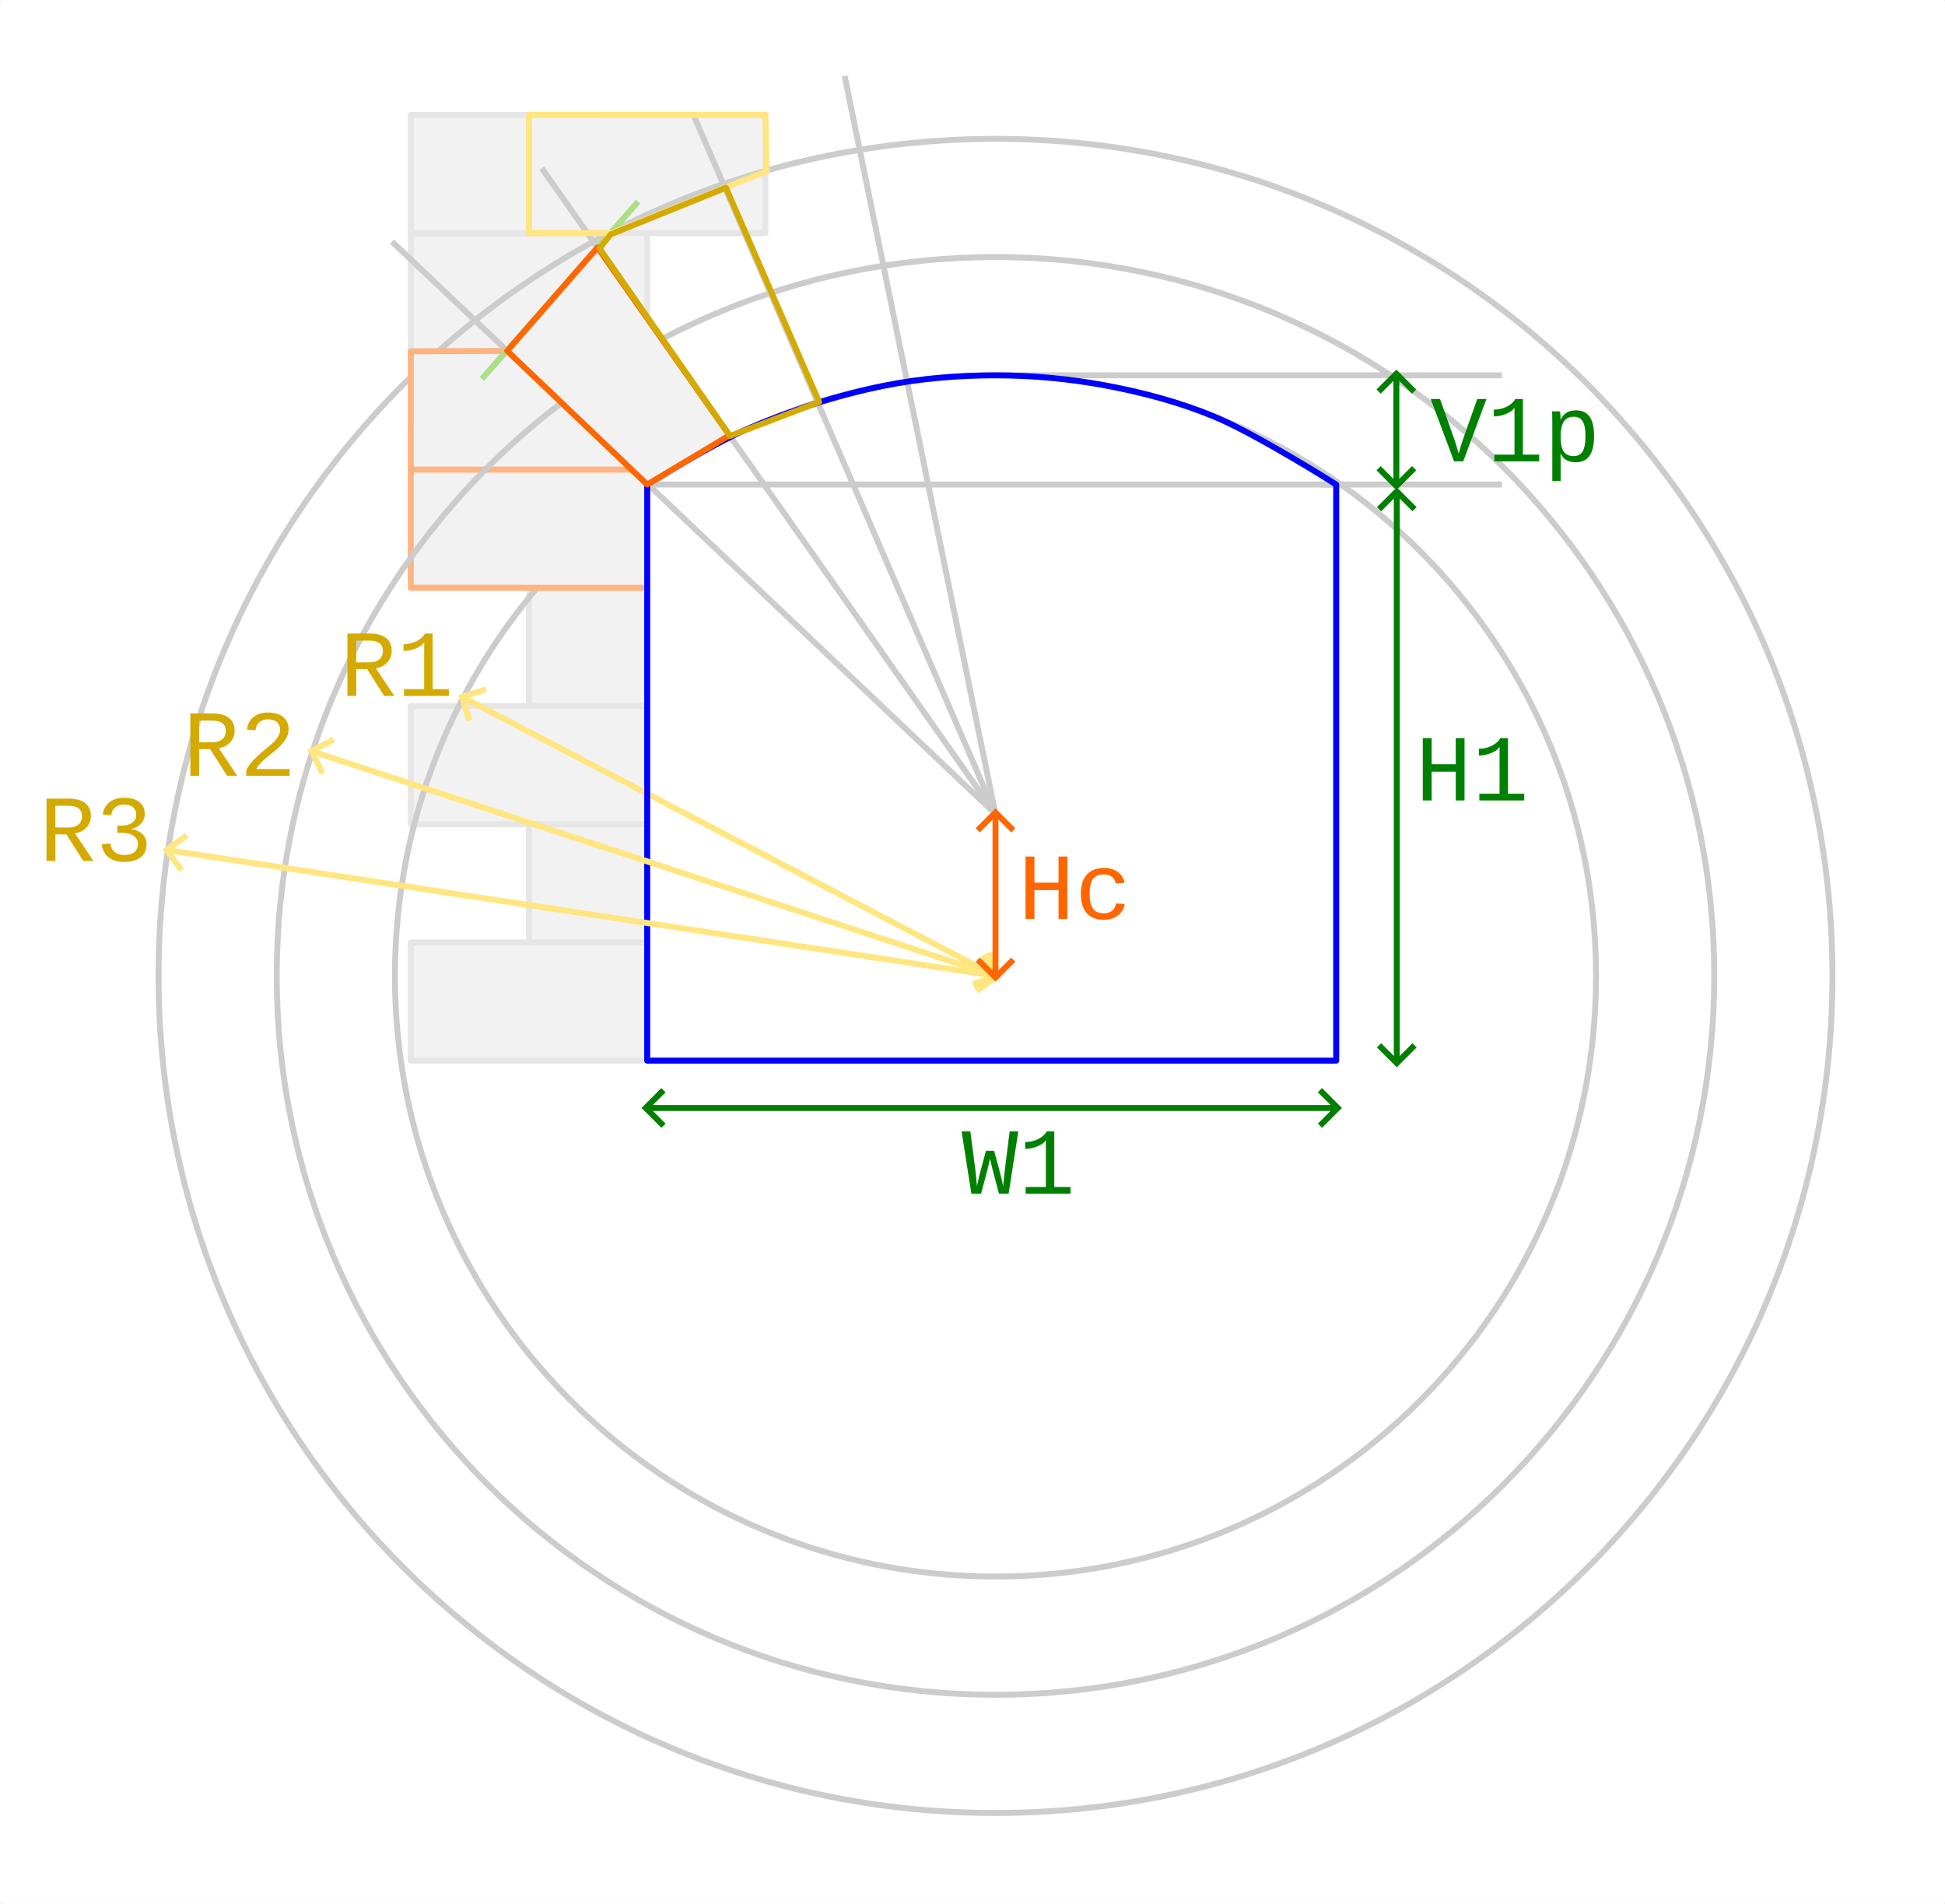
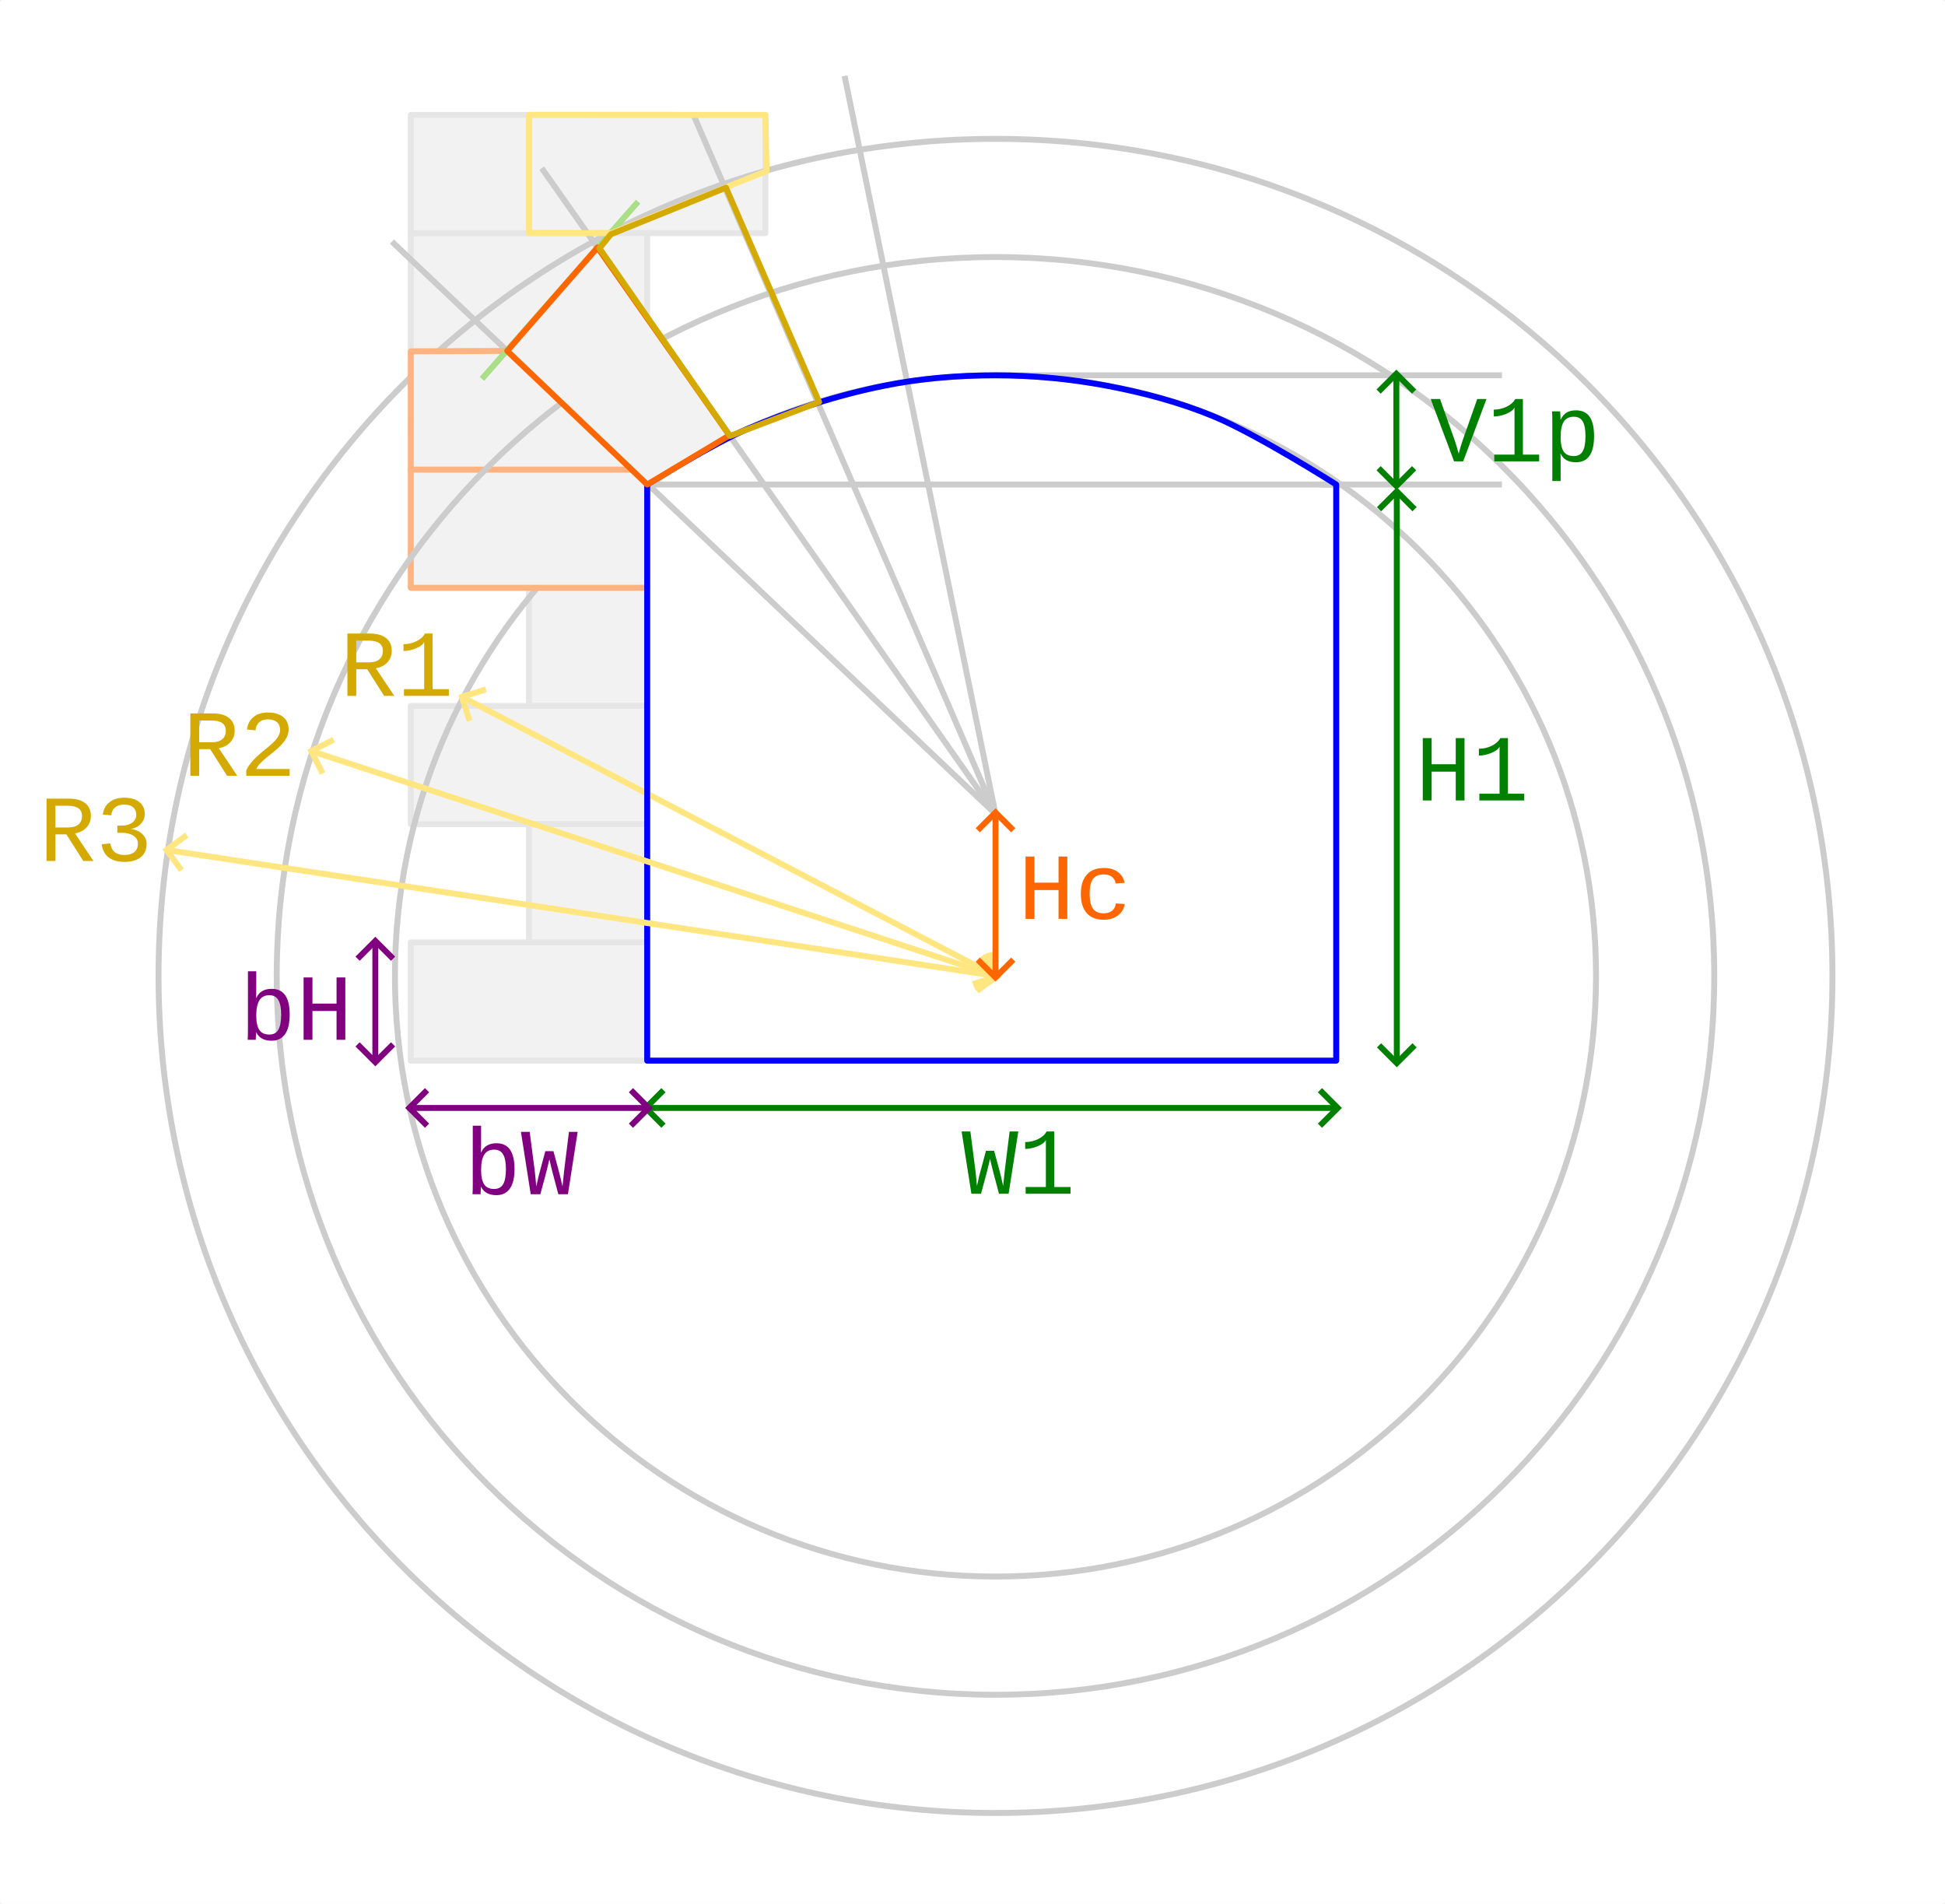
<svg xmlns="http://www.w3.org/2000/svg" width="329.092" height="322.084" viewBox="0 0 87.072 85.218" version="1.1" id="svg1">
  <defs id="defs1">
+     <rect x="377.146" y="430.023" width="47.462" height="22.616" id="rect37" />
+     <rect x="366.179" y="389.251" width="39.636" height="27.076" id="rect36" />
    <rect x="180.641" y="115.322" width="45.498" height="34.236" id="rect25" />
    <rect x="96.853" y="102.709" width="45.949" height="31.984" id="rect24" />
    <rect x="32.885" y="95.952" width="44.147" height="32.434" id="rect23" />
    <rect x="-57.655" y="234.761" width="50.01" height="44.276" id="rect21" />
    <rect x="-75.811" y="210.552" width="36.95" height="30.261" id="rect20" />
    <rect x="-18.475" y="278.4" width="43.321" height="43.002" id="rect19" />
    <rect x="157.038" y="338.285" width="33.446" height="19.749" id="rect18" />
    <marker style="overflow:visible" id="ArrowWide" refX="0" refY="0" orient="auto-start-reverse" markerWidth="1" markerHeight="1" viewBox="0 0 1 1" preserveAspectRatio="xMidYMid">
      <path style="fill:none;stroke:context-stroke;stroke-width:1;stroke-linecap:butt" d="M 3,-3 0,0 3,3" transform="rotate(180,0.125,0)" id="path1" />
    </marker>
    <marker style="overflow:visible" id="ArrowWide-7" refX="0" refY="0" orient="auto-start-reverse" markerWidth="1" markerHeight="1" viewBox="0 0 1 1" preserveAspectRatio="xMidYMid">
      <path style="fill:none;stroke:context-stroke;stroke-width:1;stroke-linecap:butt" d="M 3,-3 0,0 3,3" transform="rotate(180,0.125,0)" id="path1-5" />
    </marker>
  </defs>
  <g id="layer1" transform="translate(-9.812658,-37.45625)">
    <rect style="fill:#ffffff;stroke:#ffffff;stroke-width:0.265;stroke-linejoin:round" id="rect26" width="86.808" height="84.953" x="9.945" y="37.589" />
    <rect style="fill:#f2f2f2;stroke:#e6e6e6;stroke-width:0.265;stroke-linejoin:round" id="rect13-2-8-6" width="10.583" height="5.292" x="33.494" y="42.6" />
    <rect style="fill:#f2f2f2;stroke:#e6e6e6;stroke-width:0.265;stroke-linejoin:round" id="rect13-2-8" width="10.583" height="5.292" x="28.203" y="47.891" />
    <rect style="fill:#f2f2f2;stroke:#e6e6e6;stroke-width:0.265;stroke-linejoin:round" id="rect13-2-2-9" width="10.583" height="5.292" x="28.203" y="53.183" />
    <rect style="fill:#f2f2f2;stroke:#e6e6e6;stroke-width:0.265;stroke-linejoin:round" id="rect13-3-7" width="5.292" height="5.292" x="33.494" y="63.766" />
    <rect style="fill:#f2f2f2;stroke:#e6e6e6;stroke-width:0.265;stroke-linejoin:round" id="rect13-2-2" width="10.583" height="5.292" x="28.203" y="58.475" />
    <rect style="fill:#f2f2f2;stroke:#e6e6e6;stroke-width:0.265;stroke-linejoin:round" id="rect13-2" width="10.583" height="5.292" x="28.203" y="69.058" />
    <rect style="fill:#f2f2f2;stroke:#e6e6e6;stroke-width:0.265;stroke-linejoin:round" id="rect13" width="10.583" height="5.292" x="28.203" y="79.641" />
    <rect style="fill:#f2f2f2;stroke:#e6e6e6;stroke-width:0.265;stroke-linejoin:round" id="rect13-3" width="5.292" height="5.292" x="33.494" y="74.35" />
    <path style="fill:#cccccc;stroke:#cccccc;stroke-width:0.265;stroke-linejoin:round" d="M 54.378,54.255 H 77.049" id="path5" />
    <rect style="fill:#ffffff;stroke:#cccccc;stroke-width:0.265;stroke-linejoin:round" id="rect2" width="30.846" height="25.789" x="38.786" y="59.144" />
    <circle style="fill:none;stroke:#cccccc;stroke-width:0.265;stroke-linejoin:round" id="path2" cx="54.378" cy="81.14" r="26.885" />
    <path style="fill:none;stroke:#008000;stroke-width:0.265;stroke-linejoin:round;marker-start:url(#ArrowWide);marker-end:url(#ArrowWide)" d="M 38.786,87.05 H 69.632" id="path4" />
    <path style="fill:#cccccc;stroke:#cccccc;stroke-width:0.265;stroke-linejoin:round" d="m 68.929,59.144 h 8.12" id="path7" />
    <path style="fill:#cccccc;stroke:#ffe680;stroke-width:0.265;stroke-linejoin:round;marker-start:url(#ArrowWide);marker-end:url(#ArrowWide)" d="M 54.378,81.14 30.555,68.678" id="path8" />
    <path style="fill:#cccccc;stroke:#cccccc;stroke-width:0.265;stroke-linejoin:round" d="M 54.378,73.892 27.36,48.272" id="path10" />
    <path style="fill:#cccccc;stroke:#cccccc;stroke-width:0.265;stroke-linejoin:round" d="M 54.378,73.892 34.066,44.985" id="path11" />
    <path style="fill:#cccccc;stroke:#cccccc;stroke-width:0.265;stroke-linejoin:round" d="M 54.378,73.892 40.869,42.625" id="path12" />
    <circle style="fill:none;stroke:#cccccc;stroke-width:0.265;stroke-linejoin:round" id="path2-2" cx="54.378" cy="81.14" r="37.468" />
    <path style="fill:#cccccc;stroke:#cccccc;stroke-width:0.265;stroke-linejoin:round" d="M 54.378,73.892 47.623,40.855" id="path13" />
    <path style="fill:#f2f2f2;stroke:#ffb380;stroke-width:0.265;stroke-linejoin:round" d="M 28.203,63.766 H 38.786 V 59.144 L 38.164,58.475 H 28.203 Z" id="path14" />
    <path style="fill:none;stroke:#0000ff;stroke-width:0.265;stroke-linejoin:round" d="M 38.786,84.933 V 59.144 c 0,0 2.899,-1.803 4.46,-2.476 1.97,-0.849 4.033,-1.518 6.136,-1.944 1.639,-0.333 3.323,-0.468 4.995,-0.468 1.669,-1.45e-4 3.346,0.157 4.986,0.466 1.633,0.308 3.257,0.737 4.791,1.375 1.93,0.801 5.477,3.047 5.477,3.047 v 25.789 z" id="path3" />
    <path style="fill:#f2f2f2;stroke:#ffb380;stroke-width:0.265;stroke-linejoin:round" d="m 28.203,58.475 h 9.962 l -5.645,-5.311 -4.316,0.019 z" id="path15" />
    <circle style="fill:none;stroke:#cccccc;stroke-width:0.265;stroke-linejoin:round" id="path2-2-1" cx="54.378" cy="81.14" r="32.177" />
    <path style="fill:#cccccc;stroke:#008000;stroke-width:0.265;stroke-linejoin:round;marker-start:url(#ArrowWide);marker-end:url(#ArrowWide)" d="M 72.343,59.522 V 84.976" id="path6" />
    <path style="fill:#f2f2f2;stroke:#ffe680;stroke-width:0.265;stroke-linejoin:round;marker-start:url(#ArrowWide);marker-end:url(#ArrowWide)" d="M 54.378,81.14 23.81,71.093" id="path17" />
    <path style="fill:#f2f2f2;stroke:#ffe680;stroke-width:0.265;stroke-linejoin:round;marker-start:url(#ArrowWide);marker-end:url(#ArrowWide)" d="M 54.378,81.14 17.334,75.513" id="path18" />
    <path style="fill:#ff6600;stroke:#ff6600;stroke-width:0.265;stroke-linejoin:round;marker-start:url(#ArrowWide);marker-end:url(#ArrowWide)" d="M 54.378,81.14 V 73.892" id="path9" />
    <text xml:space="preserve" transform="matrix(0.2645833,0,0,0.2645833,11.31096,-2.380268)" id="text18" style="font-size:16px;line-height:normal;font-family:'Liberation Mono';-inkscape-font-specification:'Liberation Mono';text-decoration-color:#000000;white-space:pre;shape-inside:url(#rect18);display:inline;fill:#008000;stroke-width:1;-inkscape-stroke:none;stop-color:#000000">
      <tspan x="157.039" y="352.522" id="tspan1">W1</tspan>
    </text>
    <text xml:space="preserve" transform="matrix(0.2645833,0,0,0.2645833,78.06011,-4.140446)" id="text19" style="font-size:16px;line-height:normal;font-family:'Liberation Mono';-inkscape-font-specification:'Liberation Mono';text-decoration-color:#000000;white-space:pre;shape-inside:url(#rect19);display:inline;fill:#008000;stroke-width:1;-inkscape-stroke:none;stop-color:#000000">
      <tspan x="-18.475" y="292.637" id="tspan2">H1</tspan>
    </text>
    <text xml:space="preserve" transform="matrix(0.2645833,0,0,0.2645833,93.89903,-1.368917)" id="text20" style="font-size:16px;line-height:normal;font-family:'Liberation Mono';-inkscape-font-specification:'Liberation Mono';text-decoration-color:#000000;white-space:pre;shape-inside:url(#rect20);display:inline;fill:#008000;stroke-width:1;-inkscape-stroke:none;stop-color:#000000">
      <tspan x="-75.811" y="224.789" id="tspan3">V1p</tspan>
    </text>
    <path style="fill:#cccccc;stroke:#008000;stroke-width:0.265;stroke-linejoin:round;marker-start:url(#ArrowWide-7);marker-end:url(#ArrowWide-7)" d="m 72.324,54.255 v 4.888" id="path6-6" />
    <text xml:space="preserve" transform="matrix(0.2645833,0,0,0.2645833,70.64354,12.70571)" id="text21" style="font-size:16px;line-height:normal;font-family:'Liberation Mono';-inkscape-font-specification:'Liberation Mono';text-decoration-color:#000000;white-space:pre;shape-inside:url(#rect21);display:inline;fill:#ff6600;stroke-width:1;-inkscape-stroke:none;stop-color:#000000">
      <tspan x="-57.654" y="248.998" id="tspan4">Hc</tspan>
    </text>
    <path style="fill:#ff6600;stroke:#aade87;stroke-width:0.265;stroke-linejoin:round" d="m 31.387,54.415 6.992,-7.932" id="path21" />
    <path style="fill:#f2f2f2;stroke:#ff6600;stroke-width:0.265;stroke-linejoin:round" d="m 32.519,53.164 6.267,5.98 3.681,-2.201 -5.905,-8.409 z" id="path16" />
    <rect style="fill:#f2f2f2;stroke:#e6e6e6;stroke-width:0.265;stroke-linejoin:round" id="rect13-3-3" width="5.292" height="5.292" x="28.203" y="42.6" />
    <path style="fill:none;stroke:#ffe680;stroke-width:0.265;stroke-linejoin:round" d="m 33.494,42.6 v 5.292 h 3.693 l 6.943,-2.778 -0.052,-2.513 z" id="path22" />
    <path style="fill:none;stroke:#d4aa00;stroke-width:0.265;stroke-linejoin:round" d="m 42.312,45.858 -5.155,2.086 -0.507,0.626 5.84,8.403 3.993,-1.52 z" id="path23" />
    <text xml:space="preserve" transform="matrix(0.2645833,0,0,0.2645833,16.32887,39.4515)" id="text23" style="font-size:16px;line-height:normal;font-family:'Liberation Mono';-inkscape-font-specification:'Liberation Mono';text-decoration-color:#000000;white-space:pre;shape-inside:url(#rect23);display:inline;fill:#d4aa00;stroke-width:1;-inkscape-stroke:none;stop-color:#000000">
      <tspan x="32.885" y="110.188" id="tspan5">R1</tspan>
    </text>
    <text xml:space="preserve" transform="matrix(0.2645833,0,0,0.2645833,-7.628085,41.23933)" id="text24" style="font-size:16px;line-height:normal;font-family:'Liberation Mono';-inkscape-font-specification:'Liberation Mono';text-decoration-color:#000000;white-space:pre;shape-inside:url(#rect24);display:inline;fill:#d4aa00;stroke-width:1;-inkscape-stroke:none;stop-color:#000000">
      <tspan x="96.854" y="116.945" id="tspan6">R2</tspan>
    </text>
    <text xml:space="preserve" transform="matrix(0.2645833,0,0,0.2645833,-36.2334,41.71609)" id="text25" style="font-size:16px;line-height:normal;font-family:'Liberation Mono';-inkscape-font-specification:'Liberation Mono';text-decoration-color:#000000;white-space:pre;shape-inside:url(#rect25);display:inline;fill:#d4aa00;stroke-width:1;-inkscape-stroke:none;stop-color:#000000">
      <tspan x="180.641" y="129.559" id="tspan7">R3</tspan>
    </text>
+     <path style="fill:#ffffff;stroke:#800080;stroke-width:0.265;stroke-linejoin:round;marker-start:url(#ArrowWide);marker-end:url(#ArrowWide)" d="m 26.615,79.641 v 5.292" id="path35" />
+     <path style="fill:#ffffff;stroke:#800080;stroke-width:0.265;stroke-linejoin:round;marker-start:url(#ArrowWide);marker-end:url(#ArrowWide)" d="M 28.203,87.05 H 38.786" id="path36" />
+     <text xml:space="preserve" transform="matrix(0.2645833,0,0,0.2645833,-76.35698,-22.75539)" id="text36" style="font-size:16px;line-height:normal;font-family:'Liberation Mono';-inkscape-font-specification:'Liberation Mono';text-decoration-color:#000000;white-space:pre;shape-inside:url(#rect36);fill:#800080;stroke-width:1;-inkscape-stroke:none;stop-color:#000000">
+       <tspan x="366.18" y="403.486" id="tspan8">bH</tspan>
+     </text>
+     <text xml:space="preserve" transform="matrix(0.2645833,0,0,0.2645833,-69.19325,-26.63224)" id="text37" style="font-size:16px;line-height:normal;font-family:'Liberation Mono';-inkscape-font-specification:'Liberation Mono';text-decoration-color:#000000;white-space:pre;shape-inside:url(#rect37);fill:#800080;stroke-width:1;-inkscape-stroke:none;stop-color:#000000">
+       <tspan x="377.146" y="444.26" id="tspan9">bW</tspan>
+     </text>
  </g>
</svg>
